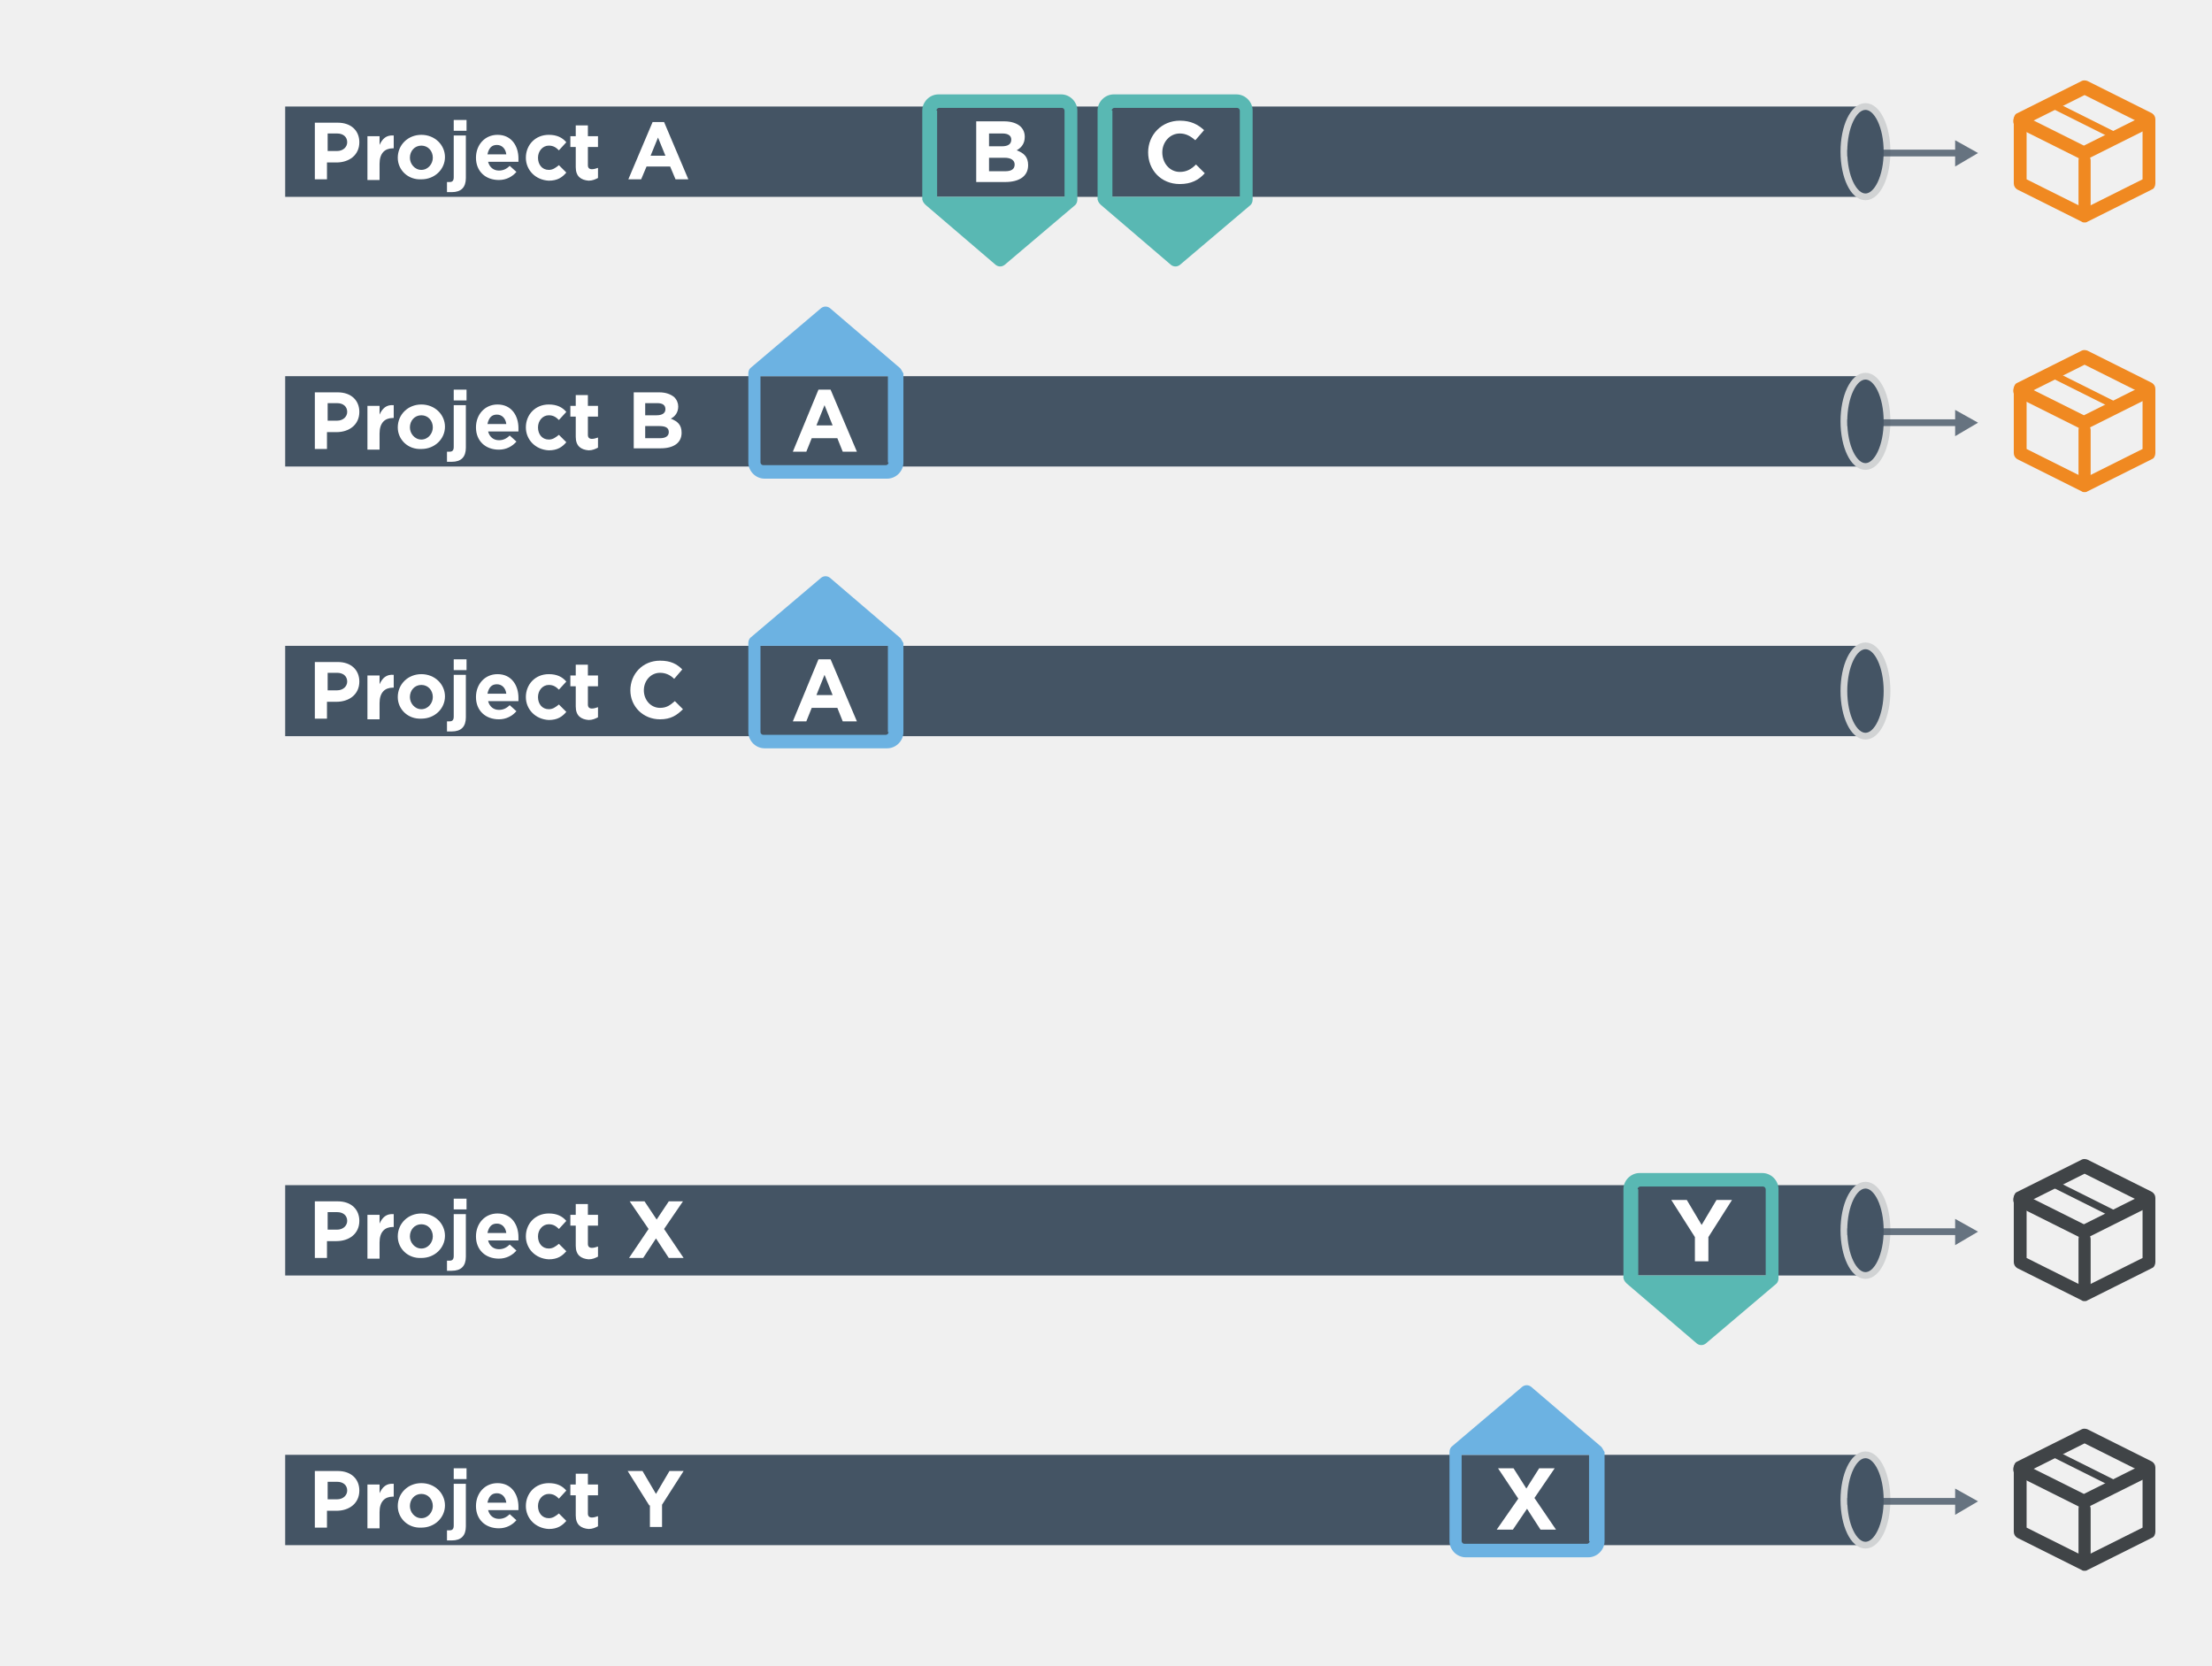
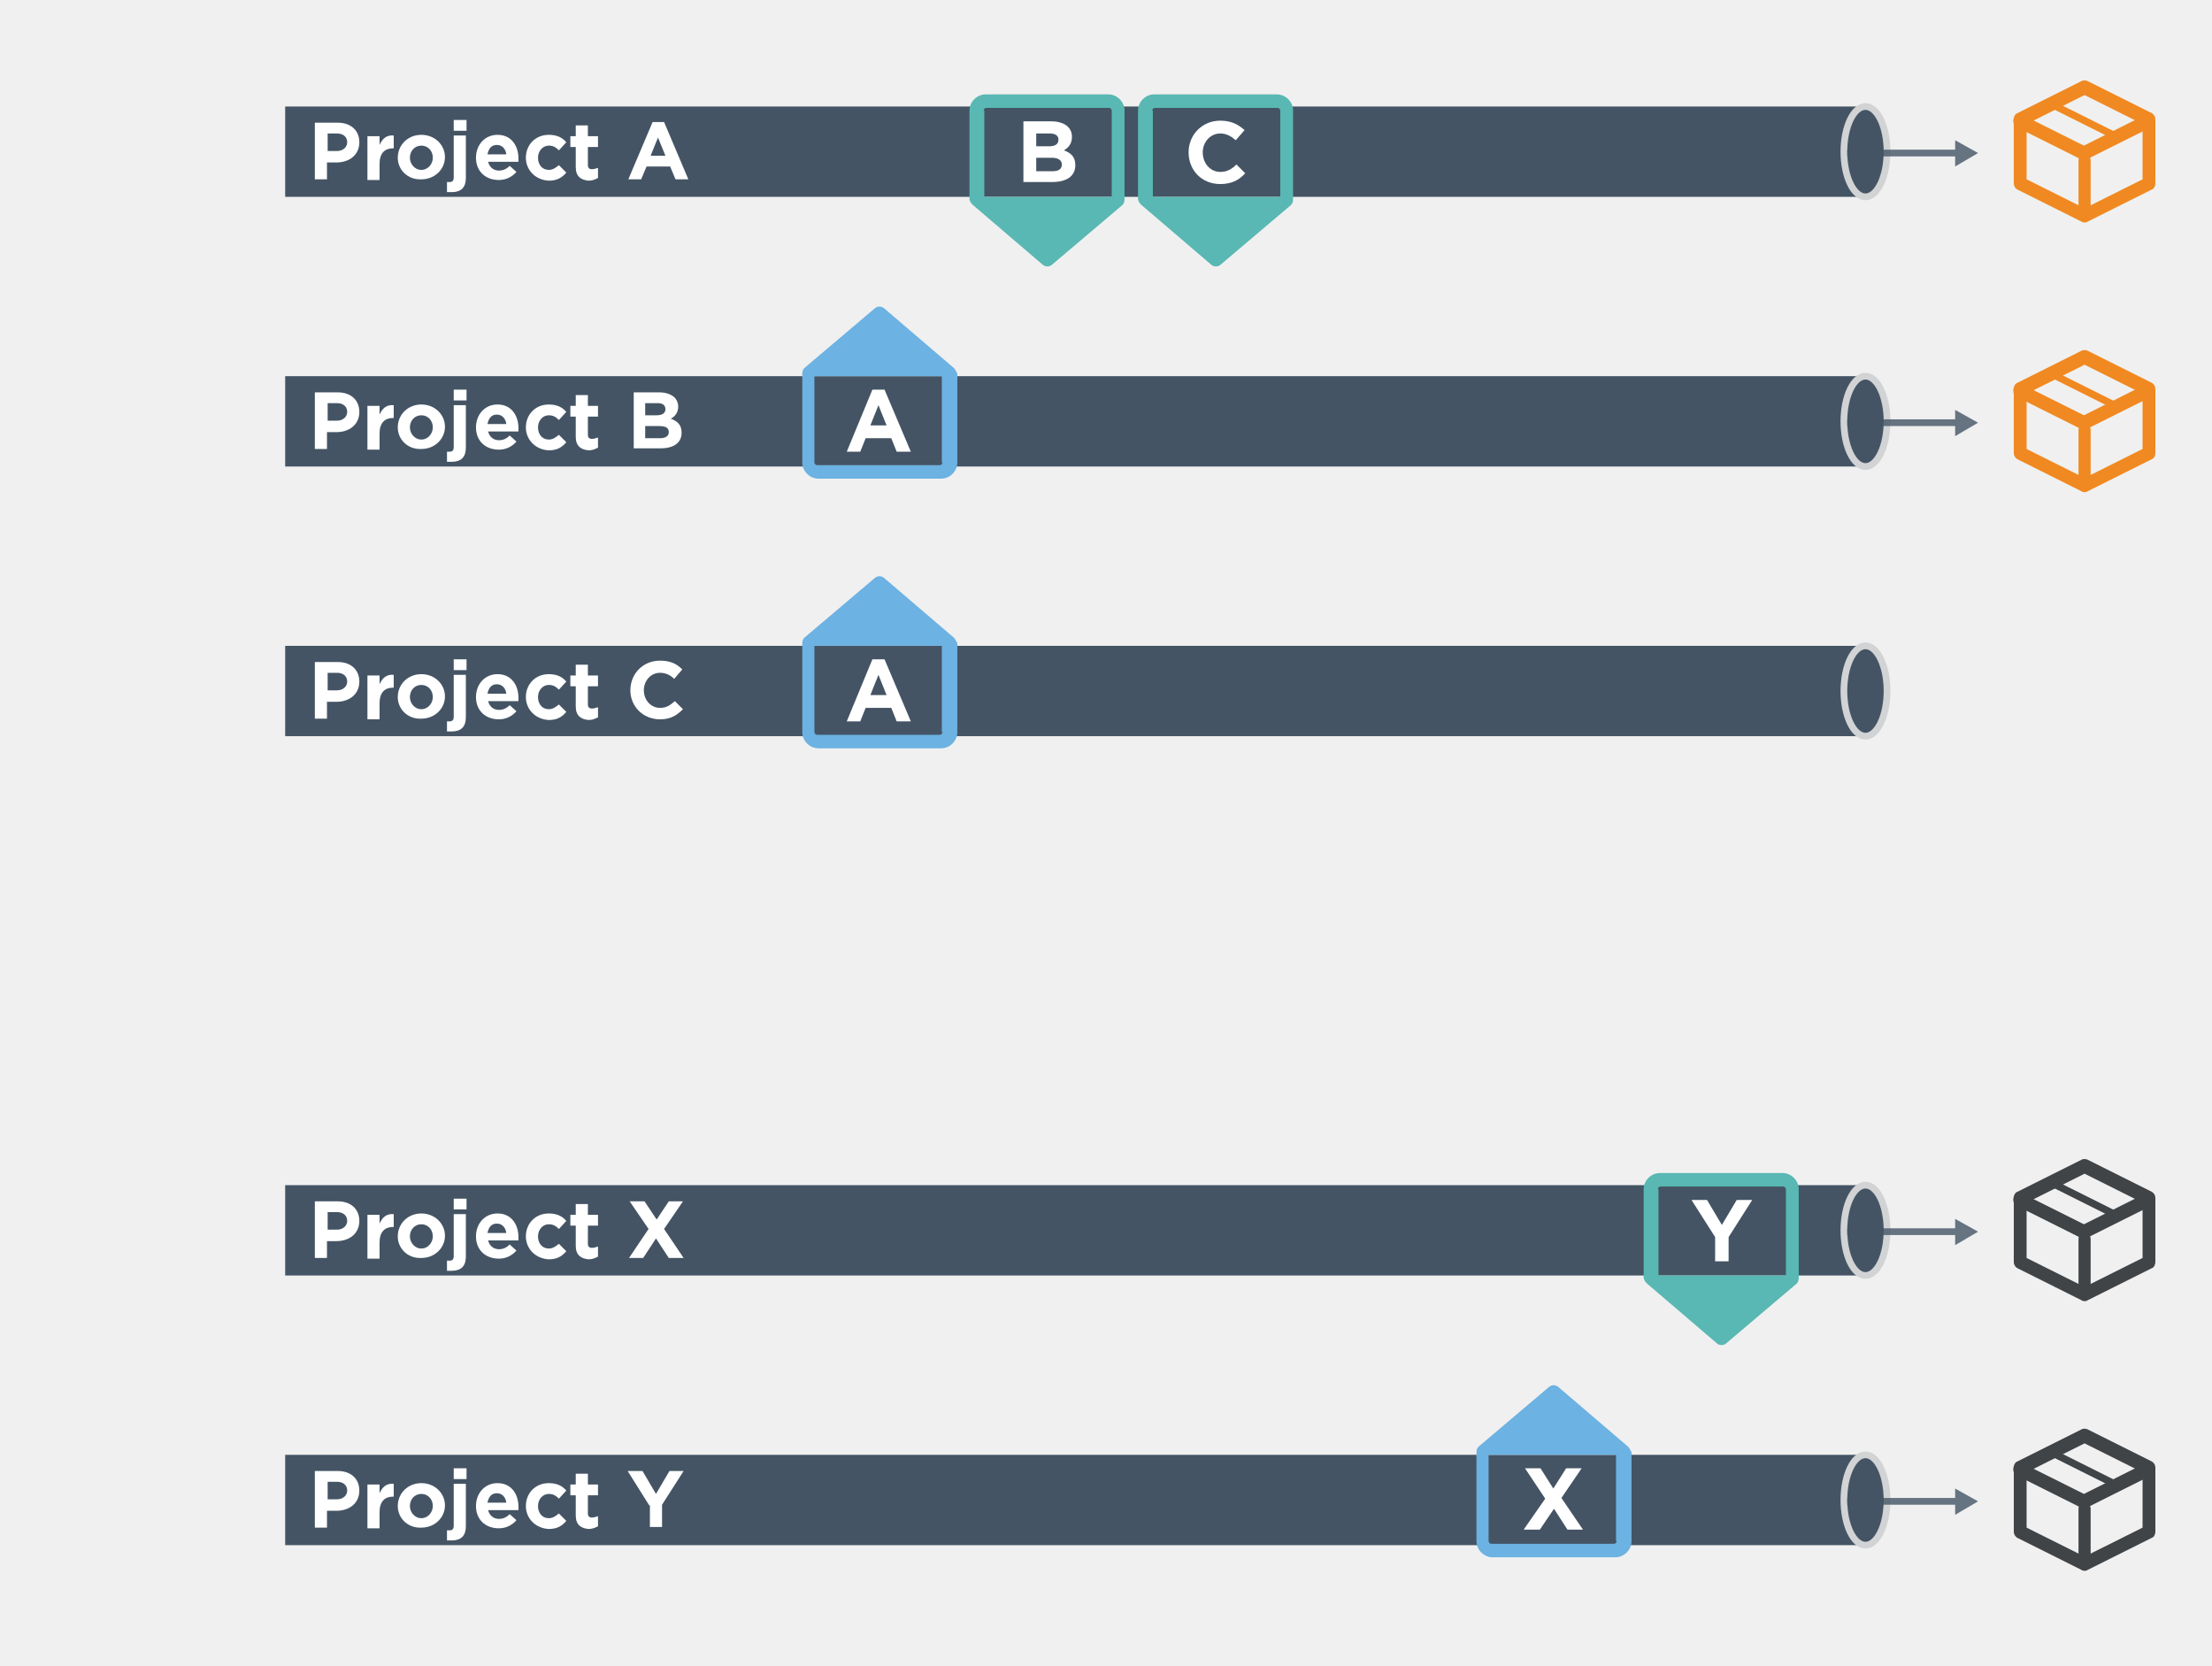
<svg xmlns="http://www.w3.org/2000/svg" version="1.1" id="Layer_1" x="0px" y="0px" viewBox="0 0 328.1 247.1" enable-background="new 0 0 328.1 247.1" xml:space="preserve">
  <g>
    <rect x="42.3" y="15.8" fill="#445464" width="234.3" height="13.4" />
    <rect x="42.3" y="55.8" fill="#445464" width="234.3" height="13.4" />
    <rect x="42.3" y="95.8" fill="#445464" width="234.3" height="13.4" />
    <rect x="42.3" y="175.8" fill="#445464" width="234.3" height="13.4" />
    <ellipse fill="#445464" stroke="#D1D3D4" stroke-miterlimit="10" cx="276.7" cy="102.5" rx="3.2" ry="6.7" />
    <g>
      <g>
        <path fill="#FFFFFF" d="M46.7,98.2h3.4c2,0,3.2,1.2,3.2,2.9v0c0,1.9-1.5,3-3.4,3h-1.4v2.5h-1.8V98.2z M50,102.4     c0.9,0,1.5-0.6,1.5-1.3v0c0-0.8-0.6-1.3-1.5-1.3h-1.4v2.6H50z" />
        <path fill="#FFFFFF" d="M54.5,100.2h1.8v1.3c0.4-0.9,1-1.5,2.1-1.4v1.9h-0.1c-1.2,0-2,0.7-2,2.3v2.4h-1.8V100.2z" />
        <path fill="#FFFFFF" d="M59,103.4L59,103.4c0-1.9,1.5-3.4,3.5-3.4c2,0,3.5,1.5,3.5,3.3v0c0,1.8-1.5,3.3-3.5,3.3     C60.5,106.7,59,105.2,59,103.4z M64.2,103.4L64.2,103.4c0-1-0.7-1.8-1.7-1.8c-1,0-1.7,0.8-1.7,1.8v0c0,0.9,0.7,1.8,1.7,1.8     C63.5,105.2,64.2,104.3,64.2,103.4z" />
        <path fill="#FFFFFF" d="M66.3,108.5V107c0.1,0,0.3,0,0.4,0c0.4,0,0.6-0.2,0.6-0.7v-6.2h1.8v6.3c0,1.4-0.7,2.1-2.1,2.1     C66.8,108.5,66.6,108.5,66.3,108.5z M67.3,97.8h1.9v1.6h-1.9V97.8z" />
        <path fill="#FFFFFF" d="M70.6,103.4L70.6,103.4c0-1.9,1.3-3.4,3.2-3.4c2.1,0,3.1,1.7,3.1,3.5c0,0.1,0,0.3,0,0.5h-4.5     c0.2,0.8,0.8,1.3,1.6,1.3c0.6,0,1.1-0.2,1.6-0.7l1,0.9c-0.6,0.7-1.5,1.2-2.6,1.2C72,106.7,70.6,105.4,70.6,103.4z M75.1,102.9     c-0.1-0.8-0.6-1.4-1.4-1.4c-0.8,0-1.2,0.5-1.4,1.4H75.1z" />
        <path fill="#FFFFFF" d="M78,103.4L78,103.4c0-1.9,1.4-3.4,3.4-3.4c1.2,0,2,0.4,2.6,1.1l-1.1,1.2c-0.4-0.4-0.8-0.7-1.5-0.7     c-0.9,0-1.6,0.8-1.6,1.8v0c0,1,0.6,1.8,1.6,1.8c0.6,0,1-0.3,1.5-0.7l1.1,1.1c-0.6,0.7-1.3,1.2-2.6,1.2     C79.4,106.7,78,105.2,78,103.4z" />
        <path fill="#FFFFFF" d="M85.4,104.8v-3h-0.8v-1.6h0.8v-1.6h1.8v1.6h1.5v1.6h-1.5v2.7c0,0.4,0.2,0.6,0.6,0.6     c0.3,0,0.6-0.1,0.9-0.2v1.5c-0.4,0.2-0.8,0.4-1.4,0.4C86.2,106.7,85.4,106.2,85.4,104.8z" />
        <path fill="#FFFFFF" d="M93.5,102.4L93.5,102.4c0-2.4,1.8-4.4,4.4-4.4c1.6,0,2.5,0.5,3.3,1.3l-1.2,1.4c-0.6-0.6-1.3-0.9-2.1-0.9     c-1.4,0-2.4,1.2-2.4,2.6v0c0,1.4,1,2.6,2.4,2.6c1,0,1.5-0.4,2.2-1l1.2,1.2c-0.9,0.9-1.8,1.5-3.4,1.5     C95.4,106.7,93.5,104.8,93.5,102.4z" />
      </g>
    </g>
    <ellipse fill="#445464" stroke="#D1D3D4" stroke-miterlimit="10" cx="276.7" cy="62.5" rx="3.2" ry="6.7" />
    <g opacity="0.8">
      <line fill="#445464" x1="293.4" y1="62.7" x2="274" y2="62.7" />
      <g>
        <line fill="none" stroke="#445464" stroke-miterlimit="10" x1="290.6" y1="62.7" x2="274" y2="62.7" />
        <g>
          <polygon fill="#445464" points="290,60.8 293.4,62.7 290,64.7     " />
        </g>
      </g>
    </g>
    <g>
      <g>
        <path fill="#FFFFFF" d="M46.7,58.2h3.4c2,0,3.2,1.2,3.2,2.9v0c0,1.9-1.5,3-3.4,3h-1.4v2.5h-1.8V58.2z M50,62.4     c0.9,0,1.5-0.6,1.5-1.3v0c0-0.8-0.6-1.3-1.5-1.3h-1.4v2.6H50z" />
        <path fill="#FFFFFF" d="M54.5,60.2h1.8v1.3c0.4-0.9,1-1.5,2.1-1.4v1.9h-0.1c-1.2,0-2,0.7-2,2.3v2.4h-1.8V60.2z" />
        <path fill="#FFFFFF" d="M59,63.4L59,63.4c0-1.9,1.5-3.4,3.5-3.4c2,0,3.5,1.5,3.5,3.3v0c0,1.8-1.5,3.3-3.5,3.3     C60.5,66.7,59,65.2,59,63.4z M64.2,63.4L64.2,63.4c0-1-0.7-1.8-1.7-1.8c-1,0-1.7,0.8-1.7,1.8v0c0,0.9,0.7,1.8,1.7,1.8     C63.5,65.2,64.2,64.3,64.2,63.4z" />
        <path fill="#FFFFFF" d="M66.3,68.5V67c0.1,0,0.3,0,0.4,0c0.4,0,0.6-0.2,0.6-0.7v-6.2h1.8v6.3c0,1.4-0.7,2.1-2.1,2.1     C66.8,68.5,66.6,68.5,66.3,68.5z M67.3,57.8h1.9v1.6h-1.9V57.8z" />
        <path fill="#FFFFFF" d="M70.6,63.4L70.6,63.4c0-1.9,1.3-3.4,3.2-3.4c2.1,0,3.1,1.7,3.1,3.5c0,0.1,0,0.3,0,0.5h-4.5     c0.2,0.8,0.8,1.3,1.6,1.3c0.6,0,1.1-0.2,1.6-0.7l1,0.9c-0.6,0.7-1.5,1.2-2.6,1.2C72,66.7,70.6,65.4,70.6,63.4z M75.1,62.9     c-0.1-0.8-0.6-1.4-1.4-1.4c-0.8,0-1.2,0.5-1.4,1.4H75.1z" />
        <path fill="#FFFFFF" d="M78,63.4L78,63.4c0-1.9,1.4-3.4,3.4-3.4c1.2,0,2,0.4,2.6,1.1l-1.1,1.2c-0.4-0.4-0.8-0.7-1.5-0.7     c-0.9,0-1.6,0.8-1.6,1.8v0c0,1,0.6,1.8,1.6,1.8c0.6,0,1-0.3,1.5-0.7l1.1,1.1c-0.6,0.7-1.3,1.2-2.6,1.2C79.4,66.7,78,65.2,78,63.4     z" />
        <path fill="#FFFFFF" d="M85.4,64.8v-3h-0.8v-1.6h0.8v-1.6h1.8v1.6h1.5v1.6h-1.5v2.7c0,0.4,0.2,0.6,0.6,0.6c0.3,0,0.6-0.1,0.9-0.2     v1.5c-0.4,0.2-0.8,0.4-1.4,0.4C86.2,66.7,85.4,66.2,85.4,64.8z" />
        <path fill="#FFFFFF" d="M93.9,58.2h3.9c1,0,1.7,0.3,2.2,0.7c0.4,0.4,0.6,0.9,0.6,1.4v0c0,0.9-0.5,1.5-1.1,1.8     c1,0.4,1.6,0.9,1.6,2.1v0c0,1.5-1.2,2.3-3.1,2.3h-4V58.2z M97.4,61.6c0.8,0,1.3-0.3,1.3-0.9v0c0-0.6-0.4-0.9-1.2-0.9h-1.8v1.8     H97.4z M97.9,65c0.8,0,1.3-0.3,1.3-0.9v0c0-0.6-0.4-0.9-1.4-0.9h-2.1V65H97.9z" />
      </g>
    </g>
    <g>
      <g>
        <path fill="#F08921" d="M309.2,73c-0.1,0-0.3,0-0.4-0.1l-9.6-4.8c-0.3-0.2-0.5-0.5-0.5-0.9v-9.5c0-0.4,0.2-0.8,0.5-0.9l9.6-4.8     c0.2-0.1,0.5-0.1,0.8,0l9.6,4.8c0.3,0.2,0.5,0.5,0.5,0.9v9.5c0,0.4-0.2,0.8-0.5,0.9l-9.6,4.8C309.5,73,309.3,73,309.2,73     L309.2,73z M300.6,66.6l8.6,4.3l8.6-4.3v-8.2l-8.6-4.3l-8.6,4.3V66.6L300.6,66.6z" />
      </g>
      <g>
        <path fill="#F08921" d="M309.2,63.8c-0.1,0-0.3,0-0.4-0.1l-9.6-4.8c-0.5-0.2-0.7-0.8-0.5-1.4c0.2-0.5,0.8-0.7,1.2-0.5l9.2,4.6     l9.2-4.6c0.5-0.2,1,0,1.2,0.5c0.2,0.5,0,1.1-0.5,1.4l-9.6,4.8C309.5,63.8,309.3,63.8,309.2,63.8L309.2,63.8z" />
      </g>
      <g>
        <path fill="#F08921" d="M314.4,61c-0.1,0-0.1,0-0.2,0l-9.6-4.8c-0.2-0.1-0.3-0.4-0.2-0.7c0.1-0.3,0.4-0.4,0.6-0.3l9.6,4.8     c0.2,0.1,0.3,0.4,0.2,0.7C314.7,60.9,314.5,61,314.4,61L314.4,61z" />
      </g>
      <g>
        <path fill="#F08921" d="M309.2,72.7c-0.5,0-0.9-0.5-0.9-1v-7.9c0-0.6,0.4-1,0.9-1c0.5,0,0.9,0.5,0.9,1v7.9     C310.1,72.2,309.7,72.7,309.2,72.7L309.2,72.7z" />
      </g>
    </g>
    <ellipse fill="#445464" stroke="#D1D3D4" stroke-miterlimit="10" cx="276.7" cy="22.5" rx="3.2" ry="6.7" />
    <g opacity="0.8">
      <line fill="#445464" x1="293.4" y1="22.7" x2="274" y2="22.7" />
      <g>
        <line fill="none" stroke="#445464" stroke-miterlimit="10" x1="290.6" y1="22.7" x2="274" y2="22.7" />
        <g>
          <polygon fill="#445464" points="290,20.8 293.4,22.7 290,24.7     " />
        </g>
      </g>
    </g>
    <g>
      <g>
        <path fill="#FFFFFF" d="M46.7,18.2h3.4c2,0,3.2,1.2,3.2,2.9v0c0,1.9-1.5,3-3.4,3h-1.4v2.5h-1.8V18.2z M50,22.4     c0.9,0,1.5-0.6,1.5-1.3v0c0-0.8-0.6-1.3-1.5-1.3h-1.4v2.6H50z" />
        <path fill="#FFFFFF" d="M54.5,20.2h1.8v1.3c0.4-0.9,1-1.5,2.1-1.4v1.9h-0.1c-1.2,0-2,0.7-2,2.3v2.4h-1.8V20.2z" />
        <path fill="#FFFFFF" d="M59,23.4L59,23.4c0-1.9,1.5-3.4,3.5-3.4c2,0,3.5,1.5,3.5,3.3v0c0,1.8-1.5,3.3-3.5,3.3     C60.5,26.7,59,25.2,59,23.4z M64.2,23.4L64.2,23.4c0-1-0.7-1.8-1.7-1.8c-1,0-1.7,0.8-1.7,1.8v0c0,0.9,0.7,1.8,1.7,1.8     C63.5,25.2,64.2,24.3,64.2,23.4z" />
        <path fill="#FFFFFF" d="M66.3,28.5V27c0.1,0,0.3,0,0.4,0c0.4,0,0.6-0.2,0.6-0.7v-6.2h1.8v6.3c0,1.4-0.7,2.1-2.1,2.1     C66.8,28.5,66.6,28.5,66.3,28.5z M67.3,17.8h1.9v1.6h-1.9V17.8z" />
        <path fill="#FFFFFF" d="M70.6,23.4L70.6,23.4c0-1.9,1.3-3.4,3.2-3.4c2.1,0,3.1,1.7,3.1,3.5c0,0.1,0,0.3,0,0.5h-4.5     c0.2,0.8,0.8,1.3,1.6,1.3c0.6,0,1.1-0.2,1.6-0.7l1,0.9c-0.6,0.7-1.5,1.2-2.6,1.2C72,26.7,70.6,25.4,70.6,23.4z M75.1,22.9     c-0.1-0.8-0.6-1.4-1.4-1.4c-0.8,0-1.2,0.5-1.4,1.4H75.1z" />
        <path fill="#FFFFFF" d="M78,23.4L78,23.4c0-1.9,1.4-3.4,3.4-3.4c1.2,0,2,0.4,2.6,1.1l-1.1,1.2c-0.4-0.4-0.8-0.7-1.5-0.7     c-0.9,0-1.6,0.8-1.6,1.8v0c0,1,0.6,1.8,1.6,1.8c0.6,0,1-0.3,1.5-0.7l1.1,1.1c-0.6,0.7-1.3,1.2-2.6,1.2C79.4,26.7,78,25.2,78,23.4     z" />
        <path fill="#FFFFFF" d="M85.4,24.8v-3h-0.8v-1.6h0.8v-1.6h1.8v1.6h1.5v1.6h-1.5v2.7c0,0.4,0.2,0.6,0.6,0.6c0.3,0,0.6-0.1,0.9-0.2     v1.5c-0.4,0.2-0.8,0.4-1.4,0.4C86.2,26.7,85.4,26.2,85.4,24.8z" />
        <path fill="#FFFFFF" d="M96.8,18.1h1.7l3.6,8.5h-1.9l-0.8-1.9h-3.5l-0.8,1.9h-1.9L96.8,18.1z M98.7,23.1l-1.1-2.7l-1.1,2.7H98.7z     " />
      </g>
    </g>
    <g>
      <g>
        <path fill="#F08921" d="M309.2,33c-0.1,0-0.3,0-0.4-0.1l-9.6-4.8c-0.3-0.2-0.5-0.5-0.5-0.9v-9.5c0-0.4,0.2-0.8,0.5-0.9l9.6-4.8     c0.2-0.1,0.5-0.1,0.8,0l9.6,4.8c0.3,0.2,0.5,0.5,0.5,0.9v9.5c0,0.4-0.2,0.8-0.5,0.9l-9.6,4.8C309.5,33,309.3,33,309.2,33     L309.2,33z M300.6,26.6l8.6,4.3l8.6-4.3v-8.2l-8.6-4.3l-8.6,4.3V26.6L300.6,26.6z" />
      </g>
      <g>
        <path fill="#F08921" d="M309.2,23.8c-0.1,0-0.3,0-0.4-0.1l-9.6-4.8c-0.5-0.2-0.7-0.8-0.5-1.4c0.2-0.5,0.8-0.7,1.2-0.5l9.2,4.6     l9.2-4.6c0.5-0.2,1,0,1.2,0.5c0.2,0.5,0,1.1-0.5,1.4l-9.6,4.8C309.5,23.8,309.3,23.8,309.2,23.8L309.2,23.8z" />
      </g>
      <g>
        <path fill="#F08921" d="M314.4,21c-0.1,0-0.1,0-0.2,0l-9.6-4.8c-0.2-0.1-0.3-0.4-0.2-0.7c0.1-0.3,0.4-0.4,0.6-0.3l9.6,4.8     c0.2,0.1,0.3,0.4,0.2,0.7C314.7,20.9,314.5,21,314.4,21L314.4,21z" />
      </g>
      <g>
        <path fill="#F08921" d="M309.2,32.7c-0.5,0-0.9-0.5-0.9-1v-7.9c0-0.6,0.4-1,0.9-1c0.5,0,0.9,0.5,0.9,1v7.9     C310.1,32.2,309.7,32.7,309.2,32.7L309.2,32.7z" />
      </g>
    </g>
    <ellipse fill="#445464" stroke="#D1D3D4" stroke-miterlimit="10" cx="276.7" cy="182.5" rx="3.2" ry="6.7" />
    <g opacity="0.8">
      <line fill="#445464" x1="293.4" y1="182.7" x2="274" y2="182.7" />
      <g>
        <line fill="none" stroke="#445464" stroke-miterlimit="10" x1="290.6" y1="182.7" x2="274" y2="182.7" />
        <g>
          <polygon fill="#445464" points="290,180.8 293.4,182.7 290,184.7     " />
        </g>
      </g>
    </g>
    <g>
      <g>
        <path fill="#FFFFFF" d="M46.7,178.2h3.4c2,0,3.2,1.2,3.2,2.9v0c0,1.9-1.5,3-3.4,3h-1.4v2.5h-1.8V178.2z M50,182.4     c0.9,0,1.5-0.6,1.5-1.3v0c0-0.8-0.6-1.3-1.5-1.3h-1.4v2.6H50z" />
        <path fill="#FFFFFF" d="M54.5,180.2h1.8v1.3c0.4-0.9,1-1.5,2.1-1.4v1.9h-0.1c-1.2,0-2,0.7-2,2.3v2.4h-1.8V180.2z" />
        <path fill="#FFFFFF" d="M59,183.4L59,183.4c0-1.9,1.5-3.4,3.5-3.4c2,0,3.5,1.5,3.5,3.3v0c0,1.8-1.5,3.3-3.5,3.3     C60.5,186.7,59,185.2,59,183.4z M64.2,183.4L64.2,183.4c0-1-0.7-1.8-1.7-1.8c-1,0-1.7,0.8-1.7,1.8v0c0,0.9,0.7,1.8,1.7,1.8     C63.5,185.2,64.2,184.3,64.2,183.4z" />
        <path fill="#FFFFFF" d="M66.3,188.5V187c0.1,0,0.3,0,0.4,0c0.4,0,0.6-0.2,0.6-0.7v-6.2h1.8v6.3c0,1.4-0.7,2.1-2.1,2.1     C66.8,188.5,66.6,188.5,66.3,188.5z M67.3,177.8h1.9v1.6h-1.9V177.8z" />
        <path fill="#FFFFFF" d="M70.6,183.4L70.6,183.4c0-1.9,1.3-3.4,3.2-3.4c2.1,0,3.1,1.7,3.1,3.5c0,0.1,0,0.3,0,0.5h-4.5     c0.2,0.8,0.8,1.3,1.6,1.3c0.6,0,1.1-0.2,1.6-0.7l1,0.9c-0.6,0.7-1.5,1.2-2.6,1.2C72,186.7,70.6,185.4,70.6,183.4z M75.1,182.9     c-0.1-0.8-0.6-1.4-1.4-1.4c-0.8,0-1.2,0.5-1.4,1.4H75.1z" />
        <path fill="#FFFFFF" d="M78,183.4L78,183.4c0-1.9,1.4-3.4,3.4-3.4c1.2,0,2,0.4,2.6,1.1l-1.1,1.2c-0.4-0.4-0.8-0.7-1.5-0.7     c-0.9,0-1.6,0.8-1.6,1.8v0c0,1,0.6,1.8,1.6,1.8c0.6,0,1-0.3,1.5-0.7l1.1,1.1c-0.6,0.7-1.3,1.2-2.6,1.2     C79.4,186.7,78,185.2,78,183.4z" />
        <path fill="#FFFFFF" d="M85.4,184.8v-3h-0.8v-1.6h0.8v-1.6h1.8v1.6h1.5v1.6h-1.5v2.7c0,0.4,0.2,0.6,0.6,0.6     c0.3,0,0.6-0.1,0.9-0.2v1.5c-0.4,0.2-0.8,0.4-1.4,0.4C86.2,186.7,85.4,186.2,85.4,184.8z" />
        <path fill="#FFFFFF" d="M96.2,182.3l-2.8-4.1h2.2l1.8,2.7l1.8-2.7h2.1l-2.8,4.1l2.9,4.3h-2.2l-1.9-2.9l-1.9,2.9h-2.1L96.2,182.3z     " />
      </g>
    </g>
    <g>
      <g>
        <path fill="#404447" d="M309.2,193c-0.1,0-0.3,0-0.4-0.1l-9.6-4.8c-0.3-0.2-0.5-0.5-0.5-0.9v-9.5c0-0.4,0.2-0.8,0.5-0.9l9.6-4.8     c0.2-0.1,0.5-0.1,0.8,0l9.6,4.8c0.3,0.2,0.5,0.5,0.5,0.9v9.5c0,0.4-0.2,0.8-0.5,0.9l-9.6,4.8C309.5,193,309.3,193,309.2,193     L309.2,193z M300.6,186.6l8.6,4.3l8.6-4.3v-8.2l-8.6-4.3l-8.6,4.3V186.6L300.6,186.6z" />
      </g>
      <g>
        <path fill="#404447" d="M309.2,183.8c-0.1,0-0.3,0-0.4-0.1l-9.6-4.8c-0.5-0.2-0.7-0.8-0.5-1.4c0.2-0.5,0.8-0.7,1.2-0.5l9.2,4.6     l9.2-4.6c0.5-0.2,1,0,1.2,0.5c0.2,0.5,0,1.1-0.5,1.4l-9.6,4.8C309.5,183.8,309.3,183.8,309.2,183.8L309.2,183.8z" />
      </g>
      <g>
        <path fill="#404447" d="M314.4,181c-0.1,0-0.1,0-0.2,0l-9.6-4.8c-0.2-0.1-0.3-0.4-0.2-0.7c0.1-0.3,0.4-0.4,0.6-0.3l9.6,4.8     c0.2,0.1,0.3,0.4,0.2,0.7C314.7,180.9,314.5,181,314.4,181L314.4,181z" />
      </g>
      <g>
        <path fill="#404447" d="M309.2,192.7c-0.5,0-0.9-0.5-0.9-1v-7.9c0-0.6,0.4-1,0.9-1c0.5,0,0.9,0.5,0.9,1v7.9     C310.1,192.2,309.7,192.7,309.2,192.7L309.2,192.7z" />
      </g>
    </g>
    <rect x="42.3" y="215.8" fill="#445464" width="234.3" height="13.4" />
    <ellipse fill="#445464" stroke="#D1D3D4" stroke-miterlimit="10" cx="276.7" cy="222.5" rx="3.2" ry="6.7" />
+     <g opacity="0.8">
+       <line fill="#445464" x1="293.4" y1="222.7" x2="274" y2="222.7" />
+       <g>
+         <line fill="none" stroke="#445464" stroke-miterlimit="10" x1="290.6" y1="222.7" x2="274" y2="222.7" />
+         <g>
+           <polygon fill="#445464" points="290,220.8 293.4,222.7 290,224.7     " />
+         </g>
+       </g>
+     </g>
    <g>
      <g>
        <path fill="#FFFFFF" d="M46.7,218.2h3.4c2,0,3.2,1.2,3.2,2.9v0c0,1.9-1.5,3-3.4,3h-1.4v2.5h-1.8V218.2z M50,222.4     c0.9,0,1.5-0.6,1.5-1.3v0c0-0.8-0.6-1.3-1.5-1.3h-1.4v2.6H50z" />
        <path fill="#FFFFFF" d="M54.5,220.2h1.8v1.3c0.4-0.9,1-1.5,2.1-1.4v1.9h-0.1c-1.2,0-2,0.7-2,2.3v2.4h-1.8V220.2z" />
        <path fill="#FFFFFF" d="M59,223.4L59,223.4c0-1.9,1.5-3.4,3.5-3.4c2,0,3.5,1.5,3.5,3.3v0c0,1.8-1.5,3.3-3.5,3.3     C60.5,226.7,59,225.2,59,223.4z M64.2,223.4L64.2,223.4c0-1-0.7-1.8-1.7-1.8c-1,0-1.7,0.8-1.7,1.8v0c0,0.9,0.7,1.8,1.7,1.8     C63.5,225.2,64.2,224.3,64.2,223.4z" />
        <path fill="#FFFFFF" d="M66.3,228.5V227c0.1,0,0.3,0,0.4,0c0.4,0,0.6-0.2,0.6-0.7v-6.2h1.8v6.3c0,1.4-0.7,2.1-2.1,2.1     C66.8,228.5,66.6,228.5,66.3,228.5z M67.3,217.8h1.9v1.6h-1.9V217.8z" />
        <path fill="#FFFFFF" d="M70.6,223.4L70.6,223.4c0-1.9,1.3-3.4,3.2-3.4c2.1,0,3.1,1.7,3.1,3.5c0,0.1,0,0.3,0,0.5h-4.5     c0.2,0.8,0.8,1.3,1.6,1.3c0.6,0,1.1-0.2,1.6-0.7l1,0.9c-0.6,0.7-1.5,1.2-2.6,1.2C72,226.7,70.6,225.4,70.6,223.4z M75.1,222.9     c-0.1-0.8-0.6-1.4-1.4-1.4c-0.8,0-1.2,0.5-1.4,1.4H75.1z" />
        <path fill="#FFFFFF" d="M78,223.4L78,223.4c0-1.9,1.4-3.4,3.4-3.4c1.2,0,2,0.4,2.6,1.1l-1.1,1.2c-0.4-0.4-0.8-0.7-1.5-0.7     c-0.9,0-1.6,0.8-1.6,1.8v0c0,1,0.6,1.8,1.6,1.8c0.6,0,1-0.3,1.5-0.7l1.1,1.1c-0.6,0.7-1.3,1.2-2.6,1.2     C79.4,226.7,78,225.2,78,223.4z" />
        <path fill="#FFFFFF" d="M85.4,224.8v-3h-0.8v-1.6h0.8v-1.6h1.8v1.6h1.5v1.6h-1.5v2.7c0,0.4,0.2,0.6,0.6,0.6     c0.3,0,0.6-0.1,0.9-0.2v1.5c-0.4,0.2-0.8,0.4-1.4,0.4C86.2,226.7,85.4,226.2,85.4,224.8z" />
        <path fill="#FFFFFF" d="M96.3,223.3l-3.2-5.1h2.2l2,3.4l2-3.4h2.1l-3.2,5v3.3h-1.8V223.3z" />
      </g>
    </g>
    <g>
      <g>
        <path fill="#404447" d="M309.2,233c-0.1,0-0.3,0-0.4-0.1l-9.6-4.8c-0.3-0.2-0.5-0.5-0.5-0.9v-9.5c0-0.4,0.2-0.8,0.5-0.9l9.6-4.8     c0.2-0.1,0.5-0.1,0.8,0l9.6,4.8c0.3,0.2,0.5,0.5,0.5,0.9v9.5c0,0.4-0.2,0.8-0.5,0.9l-9.6,4.8C309.5,233,309.3,233,309.2,233     L309.2,233z M300.6,226.6l8.6,4.3l8.6-4.3v-8.2l-8.6-4.3l-8.6,4.3V226.6L300.6,226.6z" />
      </g>
      <g>
        <path fill="#404447" d="M309.2,223.8c-0.1,0-0.3,0-0.4-0.1l-9.6-4.8c-0.5-0.2-0.7-0.8-0.5-1.4c0.2-0.5,0.8-0.7,1.2-0.5l9.2,4.6     l9.2-4.6c0.5-0.2,1,0,1.2,0.5c0.2,0.5,0,1.1-0.5,1.4l-9.6,4.8C309.5,223.8,309.3,223.8,309.2,223.8L309.2,223.8z" />
      </g>
      <g>
        <path fill="#404447" d="M314.4,221c-0.1,0-0.1,0-0.2,0l-9.6-4.8c-0.2-0.1-0.3-0.4-0.2-0.7c0.1-0.3,0.4-0.4,0.6-0.3l9.6,4.8     c0.2,0.1,0.3,0.4,0.2,0.7C314.7,220.9,314.5,221,314.4,221L314.4,221z" />
      </g>
      <g>
        <path fill="#404447" d="M309.2,232.7c-0.5,0-0.9-0.5-0.9-1v-7.9c0-0.6,0.4-1,0.9-1c0.5,0,0.9,0.5,0.9,1v7.9     C310.1,232.2,309.7,232.7,309.2,232.7L309.2,232.7z" />
      </g>
    </g>
    <rect fill="none" width="328.1" height="247.1" />
    <g>
      <g>
        <g>
-           <path fill="#FFFFFF" d="M144.8,18h4.2c1,0,1.9,0.3,2.4,0.8c0.4,0.4,0.6,0.9,0.6,1.5v0c0,1-0.5,1.6-1.2,2c1.1,0.4,1.7,1,1.7,2.2      v0c0,1.7-1.4,2.5-3.4,2.5h-4.3V18z M148.6,21.7c0.9,0,1.4-0.3,1.4-1v0c0-0.6-0.5-0.9-1.3-0.9h-2v1.9H148.6z M149.1,25.4      c0.9,0,1.4-0.3,1.4-1v0c0-0.6-0.5-1-1.5-1h-2.3v2H149.1z" />
-         </g>
-       </g>
-       <g>
-         <path fill="#59B8B3" d="M137.3,30.4l10.4,8.9c0.4,0.3,0.9,0.3,1.3,0l10.5-8.9c0.2-0.2,0.3-0.5,0.3-0.8V16.4     c0-1.3-1.1-2.4-2.4-2.4h-18.2c-1.3,0-2.4,1.1-2.4,2.4v13.2C136.9,30,137.1,30.2,137.3,30.4z M138.9,16.4c0-0.2,0.2-0.4,0.4-0.4     h18.2c0.2,0,0.4,0.2,0.4,0.4v12.8h-18.9V16.4z" />
-       </g>
-     </g>
-     <g>
-       <g>
-         <g>
-           <path fill="#FFFFFF" d="M170.3,22.6L170.3,22.6c0-2.6,2-4.7,4.7-4.7c1.7,0,2.7,0.6,3.6,1.4l-1.3,1.5c-0.7-0.6-1.4-1-2.3-1      c-1.5,0-2.6,1.3-2.6,2.8v0c0,1.6,1.1,2.9,2.6,2.9c1,0,1.7-0.4,2.4-1.1l1.3,1.3c-0.9,1-2,1.6-3.7,1.6      C172.2,27.3,170.3,25.2,170.3,22.6z" />
-         </g>
-       </g>
-       <g>
-         <path fill="#59B8B3" d="M163.3,30.4l10.4,8.9c0.4,0.3,0.9,0.3,1.3,0l10.5-8.9c0.2-0.2,0.3-0.5,0.3-0.8V16.4     c0-1.3-1.1-2.4-2.4-2.4h-18.2c-1.3,0-2.4,1.1-2.4,2.4v13.2C162.9,30,163.1,30.2,163.3,30.4z M164.9,16.4c0-0.2,0.2-0.4,0.4-0.4     h18.2c0.2,0,0.4,0.2,0.4,0.4v12.8h-18.9V16.4z" />
-       </g>
-     </g>
-     <g>
-       <g>
-         <path fill="#6CB2E2" d="M133.5,54.6l-10.4-8.9c-0.4-0.3-0.9-0.3-1.3,0l-10.5,8.9c-0.2,0.2-0.3,0.5-0.3,0.8v13.2     c0,1.3,1.1,2.4,2.4,2.4h18.2c1.3,0,2.4-1.1,2.4-2.4V55.4C133.8,55.1,133.7,54.8,133.5,54.6z M131.8,68.6c0,0.2-0.2,0.4-0.4,0.4     h-18.2c-0.2,0-0.4-0.2-0.4-0.4V55.8h18.9V68.6z" />
-       </g>
-       <g>
-         <g>
-           <path fill="#FFFFFF" d="M121.4,57.8h1.8l3.9,9.2h-2.1l-0.8-2h-3.8l-0.8,2h-2L121.4,57.8z M123.5,63.1l-1.2-3l-1.2,3H123.5z" />
-         </g>
-       </g>
-     </g>
-     <g>
-       <g>
-         <path fill="#6CB2E2" d="M133.5,94.6l-10.4-8.9c-0.4-0.3-0.9-0.3-1.3,0l-10.5,8.9c-0.2,0.2-0.3,0.5-0.3,0.8v13.2     c0,1.3,1.1,2.4,2.4,2.4h18.2c1.3,0,2.4-1.1,2.4-2.4V95.4C133.8,95.1,133.7,94.8,133.5,94.6z M131.8,108.6c0,0.2-0.2,0.4-0.4,0.4     h-18.2c-0.2,0-0.4-0.2-0.4-0.4V95.8h18.9V108.6z" />
-       </g>
-       <g>
-         <g>
-           <path fill="#FFFFFF" d="M121.4,97.8h1.8l3.9,9.2h-2.1l-0.8-2h-3.8l-0.8,2h-2L121.4,97.8z M123.5,103.1l-1.2-3l-1.2,3H123.5z" />
-         </g>
-       </g>
-     </g>
-     <g>
-       <g>
-         <g>
-           <path fill="#FFFFFF" d="M251.4,183.5l-3.5-5.5h2.3l2.2,3.7l2.2-3.7h2.3l-3.5,5.5v3.6h-2V183.5z" />
-         </g>
-       </g>
-       <g>
-         <path fill="#59B8B3" d="M241.3,190.4l10.4,8.9c0.4,0.3,0.9,0.3,1.3,0l10.5-8.9c0.2-0.2,0.3-0.5,0.3-0.8v-13.2     c0-1.3-1.1-2.4-2.4-2.4h-18.2c-1.3,0-2.4,1.1-2.4,2.4v13.2C240.9,190,241.1,190.2,241.3,190.4z M242.9,176.4     c0-0.2,0.2-0.4,0.4-0.4h18.2c0.2,0,0.4,0.2,0.4,0.4v12.8h-18.9V176.4z" />
-       </g>
-     </g>
-     <g>
-       <g>
-         <path fill="#6CB2E2" d="M237.5,214.6l-10.4-8.9c-0.4-0.3-0.9-0.3-1.3,0l-10.5,8.9c-0.2,0.2-0.3,0.5-0.3,0.8v13.2     c0,1.3,1.1,2.4,2.4,2.4h18.2c1.3,0,2.4-1.1,2.4-2.4v-13.2C237.8,215.1,237.7,214.8,237.5,214.6z M235.8,228.6     c0,0.2-0.2,0.4-0.4,0.4h-18.2c-0.2,0-0.4-0.2-0.4-0.4v-12.8h18.9V228.6z" />
-       </g>
-       <g>
-         <g>
-           <path fill="#FFFFFF" d="M225.2,222.3l-3-4.5h2.3l1.9,3l1.9-3h2.3l-3,4.4l3.2,4.7h-2.3l-2-3.1l-2.1,3.1H222L225.2,222.3z" />
-         </g>
-       </g>
-     </g>
-     <g opacity="0.8">
-       <line fill="#445464" x1="293.4" y1="222.7" x2="274" y2="222.7" />
-       <g>
-         <line fill="none" stroke="#445464" stroke-miterlimit="10" x1="290.6" y1="222.7" x2="274" y2="222.7" />
-         <g>
-           <polygon fill="#445464" points="290,220.8 293.4,222.7 290,224.7     " />
+           <path fill="#FFFFFF" d="M151.8,18h4.2c1,0,1.9,0.3,2.4,0.8c0.4,0.4,0.6,0.9,0.6,1.5v0c0,1-0.5,1.6-1.2,2c1.1,0.4,1.7,1,1.7,2.2      v0c0,1.7-1.4,2.5-3.4,2.5h-4.3V18z M155.6,21.7c0.9,0,1.4-0.3,1.4-1v0c0-0.6-0.5-0.9-1.3-0.9h-2v1.9H155.6z M156.1,25.4      c0.9,0,1.4-0.3,1.4-1v0c0-0.6-0.5-1-1.5-1h-2.3v2H156.1z" />
+         </g>
+       </g>
+       <g>
+         <path fill="#59B8B3" d="M144.3,30.4l10.4,8.9c0.4,0.3,0.9,0.3,1.3,0l10.5-8.9c0.2-0.2,0.3-0.5,0.3-0.8V16.4     c0-1.3-1.1-2.4-2.4-2.4h-18.2c-1.3,0-2.4,1.1-2.4,2.4v13.2C143.9,30,144.1,30.2,144.3,30.4z M145.9,16.4c0-0.2,0.2-0.4,0.4-0.4     h18.2c0.2,0,0.4,0.2,0.4,0.4v12.8h-18.9V16.4z" />
+       </g>
+     </g>
+     <g>
+       <g>
+         <g>
+           <path fill="#FFFFFF" d="M176.3,22.6L176.3,22.6c0-2.6,2-4.7,4.7-4.7c1.7,0,2.7,0.6,3.6,1.4l-1.3,1.5c-0.7-0.6-1.4-1-2.3-1      c-1.5,0-2.6,1.3-2.6,2.8v0c0,1.6,1.1,2.9,2.6,2.9c1,0,1.7-0.4,2.4-1.1l1.3,1.3c-0.9,1-2,1.6-3.7,1.6      C178.2,27.3,176.3,25.2,176.3,22.6z" />
+         </g>
+       </g>
+       <g>
+         <path fill="#59B8B3" d="M169.3,30.4l10.4,8.9c0.4,0.3,0.9,0.3,1.3,0l10.5-8.9c0.2-0.2,0.3-0.5,0.3-0.8V16.4     c0-1.3-1.1-2.4-2.4-2.4h-18.2c-1.3,0-2.4,1.1-2.4,2.4v13.2C168.9,30,169.1,30.2,169.3,30.4z M170.9,16.4c0-0.2,0.2-0.4,0.4-0.4     h18.2c0.2,0,0.4,0.2,0.4,0.4v12.8h-18.9V16.4z" />
+       </g>
+     </g>
+     <g>
+       <g>
+         <path fill="#6CB2E2" d="M141.5,54.6l-10.4-8.9c-0.4-0.3-0.9-0.3-1.3,0l-10.5,8.9c-0.2,0.2-0.3,0.5-0.3,0.8v13.2     c0,1.3,1.1,2.4,2.4,2.4h18.2c1.3,0,2.4-1.1,2.4-2.4V55.4C141.8,55.1,141.7,54.8,141.5,54.6z M139.8,68.6c0,0.2-0.2,0.4-0.4,0.4     h-18.2c-0.2,0-0.4-0.2-0.4-0.4V55.8h18.9V68.6z" />
+       </g>
+       <g>
+         <g>
+           <path fill="#FFFFFF" d="M129.4,57.8h1.8l3.9,9.2h-2.1l-0.8-2h-3.8l-0.8,2h-2L129.4,57.8z M131.5,63.1l-1.2-3l-1.2,3H131.5z" />
+         </g>
+       </g>
+     </g>
+     <g>
+       <g>
+         <path fill="#6CB2E2" d="M141.5,94.6l-10.4-8.9c-0.4-0.3-0.9-0.3-1.3,0l-10.5,8.9c-0.2,0.2-0.3,0.5-0.3,0.8v13.2     c0,1.3,1.1,2.4,2.4,2.4h18.2c1.3,0,2.4-1.1,2.4-2.4V95.4C141.8,95.1,141.7,94.8,141.5,94.6z M139.8,108.6c0,0.2-0.2,0.4-0.4,0.4     h-18.2c-0.2,0-0.4-0.2-0.4-0.4V95.8h18.9V108.6z" />
+       </g>
+       <g>
+         <g>
+           <path fill="#FFFFFF" d="M129.4,97.8h1.8l3.9,9.2h-2.1l-0.8-2h-3.8l-0.8,2h-2L129.4,97.8z M131.5,103.1l-1.2-3l-1.2,3H131.5z" />
+         </g>
+       </g>
+     </g>
+     <g>
+       <g>
+         <g>
+           <path fill="#FFFFFF" d="M254.4,183.5l-3.5-5.5h2.3l2.2,3.7l2.2-3.7h2.3l-3.5,5.5v3.6h-2V183.5z" />
+         </g>
+       </g>
+       <g>
+         <path fill="#59B8B3" d="M244.3,190.4l10.4,8.9c0.4,0.3,0.9,0.3,1.3,0l10.5-8.9c0.2-0.2,0.3-0.5,0.3-0.8v-13.2     c0-1.3-1.1-2.4-2.4-2.4h-18.2c-1.3,0-2.4,1.1-2.4,2.4v13.2C243.9,190,244.1,190.2,244.3,190.4z M245.9,176.4     c0-0.2,0.2-0.4,0.4-0.4h18.2c0.2,0,0.4,0.2,0.4,0.4v12.8h-18.9V176.4z" />
+       </g>
+     </g>
+     <g>
+       <g>
+         <path fill="#6CB2E2" d="M241.5,214.6l-10.4-8.9c-0.4-0.3-0.9-0.3-1.3,0l-10.5,8.9c-0.2,0.2-0.3,0.5-0.3,0.8v13.2     c0,1.3,1.1,2.4,2.4,2.4h18.2c1.3,0,2.4-1.1,2.4-2.4v-13.2C241.8,215.1,241.7,214.8,241.5,214.6z M239.8,228.6     c0,0.2-0.2,0.4-0.4,0.4h-18.2c-0.2,0-0.4-0.2-0.4-0.4v-12.8h18.9V228.6z" />
+       </g>
+       <g>
+         <g>
+           <path fill="#FFFFFF" d="M229.2,222.3l-3-4.5h2.3l1.9,3l1.9-3h2.3l-3,4.4l3.2,4.7h-2.3l-2-3.1l-2.1,3.1H226L229.2,222.3z" />
        </g>
      </g>
    </g>
  </g>
</svg>
